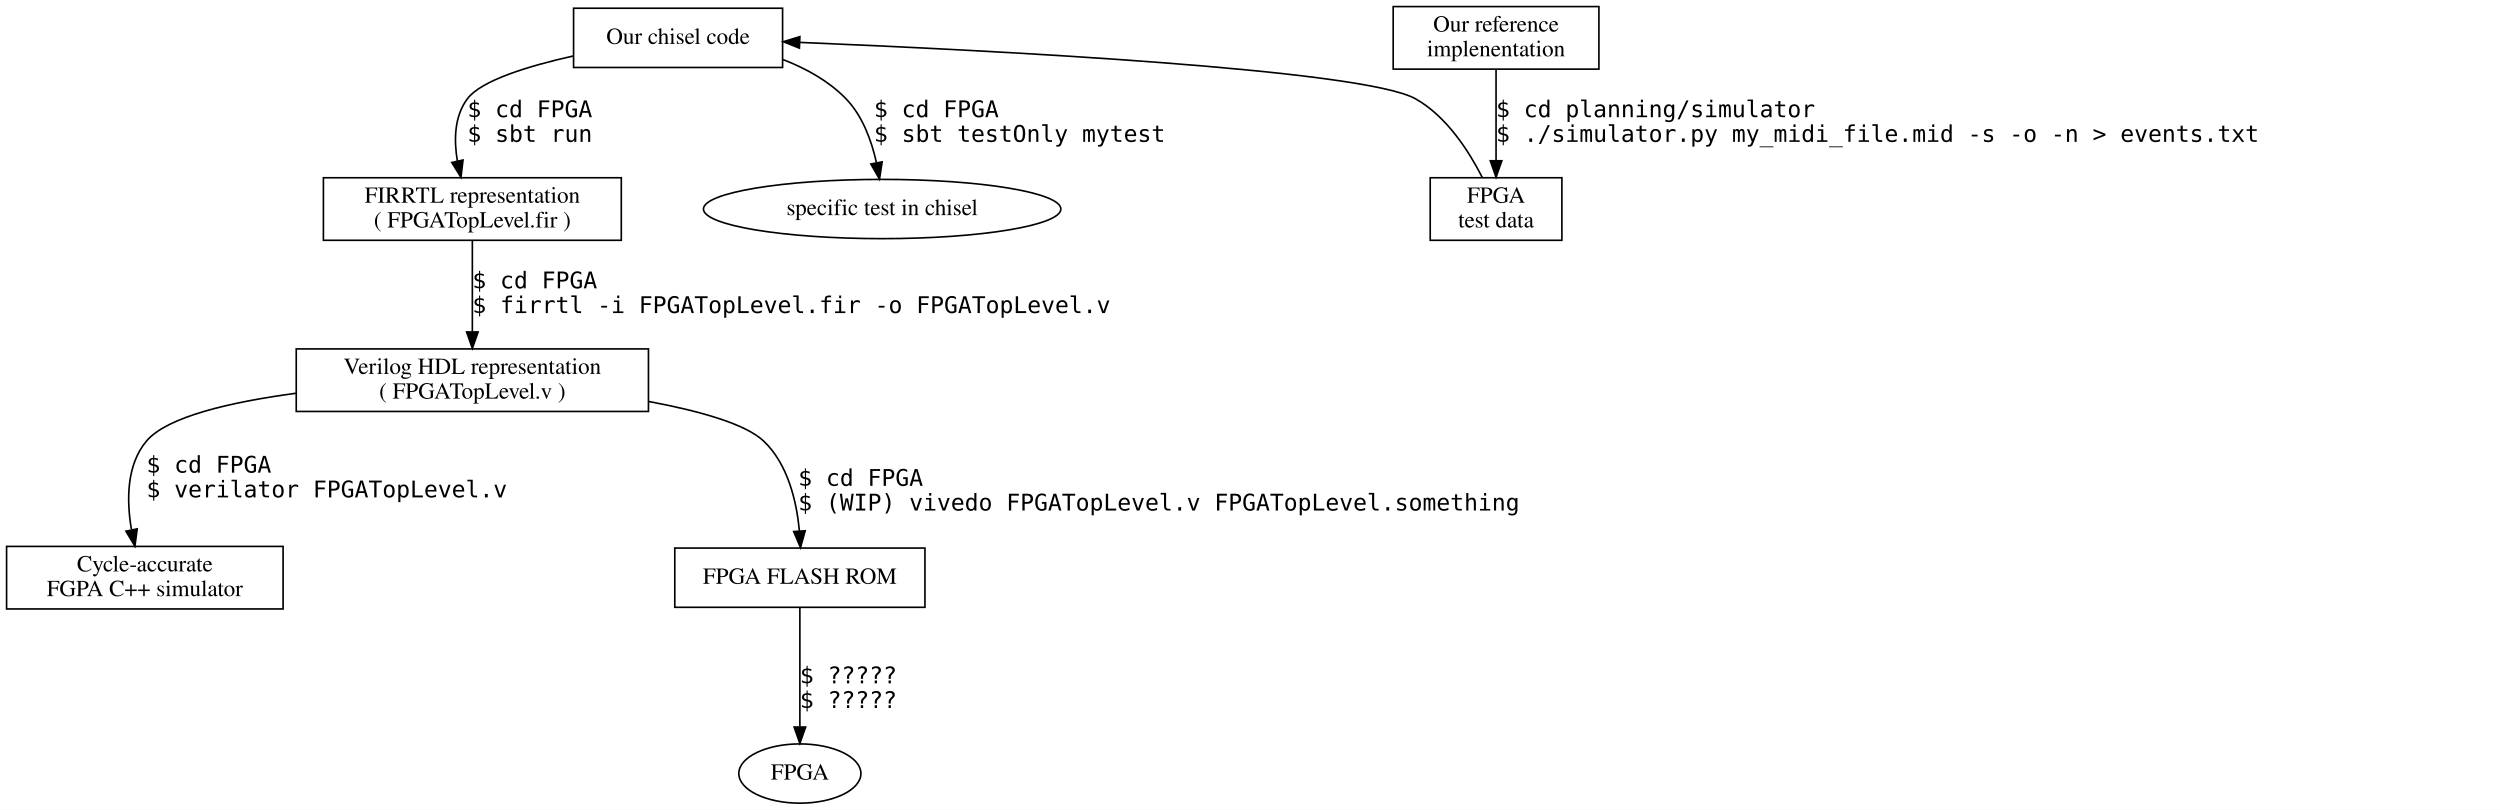
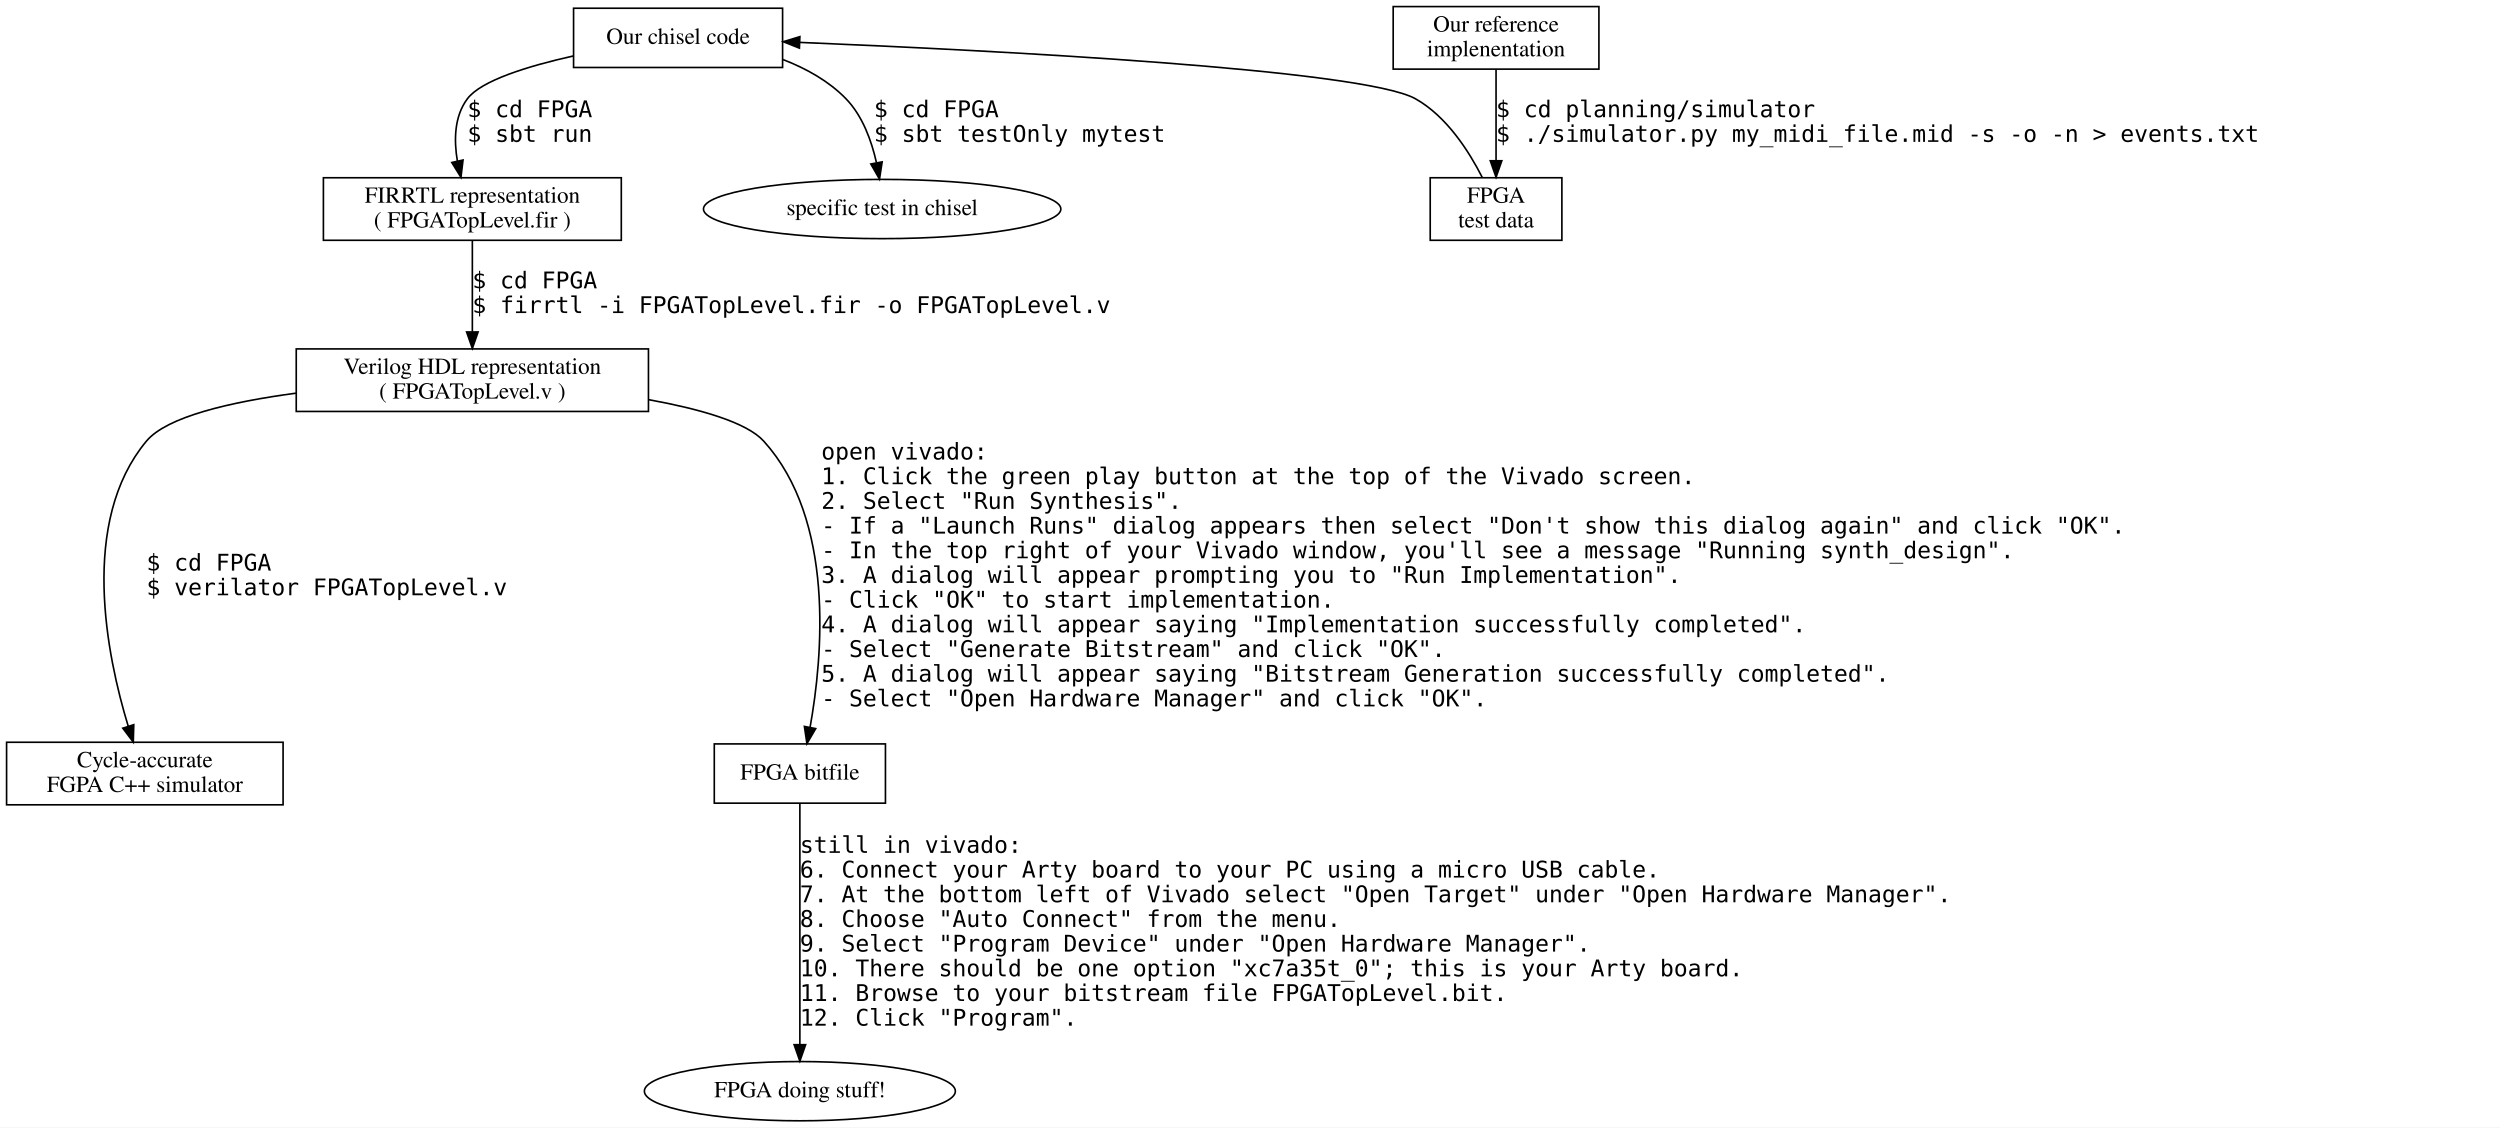
- <svg xmlns="http://www.w3.org/2000/svg" width="1519pt" height="492pt" viewBox="0.00 0.00 1519.00 492.00">
-   <g id="graph0" class="graph" transform="scale(1 1) rotate(0) translate(4 488)">
-     <polygon fill="#ffffff" stroke="transparent" points="-4,4 -4,-488 1515,-488 1515,4 -4,4" />
+ <svg xmlns="http://www.w3.org/2000/svg" width="1519pt" height="685pt" viewBox="0.00 0.00 1519.00 685.00">
+   <g id="graph0" class="graph" transform="scale(1 1) rotate(0) translate(4 681)">
+     <polygon fill="#ffffff" stroke="transparent" points="-4,4 -4,-681 1515,-681 1515,4 -4,4" />
    <g id="node1" class="node">
-       <polygon fill="#ffffff" stroke="#000000" points="471.5,-483 344.5,-483 344.5,-447 471.5,-447 471.5,-483" />
-       <text text-anchor="middle" x="408" y="-461.3" font-family="Times,serif" font-size="14.00" fill="#000000">Our chisel code</text>
+       <polygon fill="#ffffff" stroke="#000000" points="471.5,-676 344.5,-676 344.5,-640 471.5,-640 471.5,-676" />
+       <text text-anchor="middle" x="408" y="-654.3" font-family="Times,serif" font-size="14.00" fill="#000000">Our chisel code</text>
    </g>
    <g id="node3" class="node">
-       <polygon fill="#ffffff" stroke="#000000" points="373.5,-380 192.5,-380 192.5,-342 373.5,-342 373.5,-380" />
-       <text text-anchor="middle" x="283" y="-364.8" font-family="Times,serif" font-size="14.00" fill="#000000">FIRRTL representation</text>
-       <text text-anchor="middle" x="283" y="-349.8" font-family="Times,serif" font-size="14.00" fill="#000000">( FPGATopLevel.fir )</text>
+       <polygon fill="#ffffff" stroke="#000000" points="373.5,-573 192.5,-573 192.5,-535 373.5,-535 373.5,-573" />
+       <text text-anchor="middle" x="283" y="-557.8" font-family="Times,serif" font-size="14.00" fill="#000000">FIRRTL representation</text>
+       <text text-anchor="middle" x="283" y="-542.8" font-family="Times,serif" font-size="14.00" fill="#000000">( FPGATopLevel.fir )</text>
    </g>
    <g id="edge3" class="edge">
-       <path fill="none" stroke="#000000" d="M344.368,-454.004C316.511,-447.769 288.271,-439.001 280,-428 271.994,-417.352 271.743,-402.839 273.915,-390.042" />
-       <polygon fill="#000000" stroke="#000000" points="277.338,-390.774 276.075,-380.254 270.502,-389.266 277.338,-390.774" />
-       <text text-anchor="start" x="280" y="-416.8" font-family="monospace" font-size="14.00" fill="#000000">		  $ cd FPGA</text>
-       <text text-anchor="start" x="280" y="-401.8" font-family="monospace" font-size="14.00" fill="#000000">		  $ sbt run</text>
+       <path fill="none" stroke="#000000" d="M344.368,-647.004C316.511,-640.769 288.271,-632.001 280,-621 271.994,-610.352 271.743,-595.839 273.915,-583.042" />
+       <polygon fill="#000000" stroke="#000000" points="277.338,-583.774 276.075,-573.254 270.502,-582.266 277.338,-583.774" />
+       <text text-anchor="start" x="280" y="-609.8" font-family="monospace" font-size="14.00" fill="#000000">		  $ cd FPGA</text>
+       <text text-anchor="start" x="280" y="-594.8" font-family="monospace" font-size="14.00" fill="#000000">		  $ sbt run</text>
    </g>
    <g id="node9" class="node">
-       <ellipse fill="#ffffff" stroke="#000000" cx="532" cy="-361" rx="108.581" ry="18" />
-       <text text-anchor="middle" x="532" y="-357.3" font-family="Times,serif" font-size="14.00" fill="#000000">specific test in chisel</text>
+       <ellipse fill="#ffffff" stroke="#000000" cx="532" cy="-554" rx="108.581" ry="18" />
+       <text text-anchor="middle" x="532" y="-550.3" font-family="Times,serif" font-size="14.00" fill="#000000">specific test in chisel</text>
    </g>
    <g id="edge4" class="edge">
-       <path fill="none" stroke="#000000" d="M471.732,-451.82C485.787,-446.393 499.574,-438.751 510,-428 520.088,-417.597 525.55,-402.492 528.508,-389.256" />
-       <polygon fill="#000000" stroke="#000000" points="531.997,-389.639 530.384,-379.168 525.115,-388.359 531.997,-389.639" />
-       <text text-anchor="start" x="527" y="-416.8" font-family="monospace" font-size="14.00" fill="#000000">		  $ cd FPGA</text>
-       <text text-anchor="start" x="527" y="-401.8" font-family="monospace" font-size="14.00" fill="#000000">		  $ sbt testOnly mytest</text>
+       <path fill="none" stroke="#000000" d="M471.732,-644.82C485.787,-639.393 499.574,-631.751 510,-621 520.088,-610.597 525.55,-595.492 528.508,-582.256" />
+       <polygon fill="#000000" stroke="#000000" points="531.997,-582.639 530.384,-572.168 525.115,-581.359 531.997,-582.639" />
+       <text text-anchor="start" x="527" y="-609.8" font-family="monospace" font-size="14.00" fill="#000000">		  $ cd FPGA</text>
+       <text text-anchor="start" x="527" y="-594.8" font-family="monospace" font-size="14.00" fill="#000000">		  $ sbt testOnly mytest</text>
    </g>
    <g id="node2" class="node">
-       <polygon fill="#ffffff" stroke="#000000" points="967.5,-484 842.5,-484 842.5,-446 967.5,-446 967.5,-484" />
-       <text text-anchor="middle" x="905" y="-468.8" font-family="Times,serif" font-size="14.00" fill="#000000">Our reference</text>
-       <text text-anchor="middle" x="905" y="-453.8" font-family="Times,serif" font-size="14.00" fill="#000000">implenentation</text>
+       <polygon fill="#ffffff" stroke="#000000" points="967.5,-677 842.5,-677 842.5,-639 967.5,-639 967.5,-677" />
+       <text text-anchor="middle" x="905" y="-661.8" font-family="Times,serif" font-size="14.00" fill="#000000">Our reference</text>
+       <text text-anchor="middle" x="905" y="-646.8" font-family="Times,serif" font-size="14.00" fill="#000000">implenentation</text>
    </g>
    <g id="node7" class="node">
-       <polygon fill="#ffffff" stroke="#000000" points="945,-380 865,-380 865,-342 945,-342 945,-380" />
-       <text text-anchor="middle" x="905" y="-364.8" font-family="Times,serif" font-size="14.00" fill="#000000">FPGA</text>
-       <text text-anchor="middle" x="905" y="-349.8" font-family="Times,serif" font-size="14.00" fill="#000000">test data</text>
+       <polygon fill="#ffffff" stroke="#000000" points="945,-573 865,-573 865,-535 945,-535 945,-573" />
+       <text text-anchor="middle" x="905" y="-557.8" font-family="Times,serif" font-size="14.00" fill="#000000">FPGA</text>
+       <text text-anchor="middle" x="905" y="-542.8" font-family="Times,serif" font-size="14.00" fill="#000000">test data</text>
    </g>
    <g id="edge2" class="edge">
-       <path fill="none" stroke="#000000" d="M905,-445.925C905,-430.409 905,-408.25 905,-390.458" />
-       <polygon fill="#000000" stroke="#000000" points="908.5,-390.306 905,-380.307 901.5,-390.307 908.5,-390.306" />
-       <text text-anchor="start" x="905" y="-416.8" font-family="monospace" font-size="14.00" fill="#000000">		  $ cd planning/simulator</text>
-       <text text-anchor="start" x="905" y="-401.8" font-family="monospace" font-size="14.00" fill="#000000">		  $ ./simulator.py my_midi_file.mid -s -o -n &gt; events.txt</text>
+       <path fill="none" stroke="#000000" d="M905,-638.925C905,-623.409 905,-601.25 905,-583.458" />
+       <polygon fill="#000000" stroke="#000000" points="908.5,-583.306 905,-573.307 901.5,-583.307 908.5,-583.306" />
+       <text text-anchor="start" x="905" y="-609.8" font-family="monospace" font-size="14.00" fill="#000000">		  $ cd planning/simulator</text>
+       <text text-anchor="start" x="905" y="-594.8" font-family="monospace" font-size="14.00" fill="#000000">		  $ ./simulator.py my_midi_file.mid -s -o -n &gt; events.txt</text>
    </g>
    <g id="node4" class="node">
-       <polygon fill="#ffffff" stroke="#000000" points="390,-276 176,-276 176,-238 390,-238 390,-276" />
-       <text text-anchor="middle" x="283" y="-260.8" font-family="Times,serif" font-size="14.00" fill="#000000">Verilog HDL representation</text>
-       <text text-anchor="middle" x="283" y="-245.8" font-family="Times,serif" font-size="14.00" fill="#000000">( FPGATopLevel.v )</text>
+       <polygon fill="#ffffff" stroke="#000000" points="390,-469 176,-469 176,-431 390,-431 390,-469" />
+       <text text-anchor="middle" x="283" y="-453.8" font-family="Times,serif" font-size="14.00" fill="#000000">Verilog HDL representation</text>
+       <text text-anchor="middle" x="283" y="-438.8" font-family="Times,serif" font-size="14.00" fill="#000000">( FPGATopLevel.v )</text>
    </g>
    <g id="edge5" class="edge">
-       <path fill="none" stroke="#000000" d="M283,-341.925C283,-326.409 283,-304.25 283,-286.458" />
-       <polygon fill="#000000" stroke="#000000" points="286.5,-286.306 283,-276.307 279.5,-286.307 286.5,-286.306" />
-       <text text-anchor="start" x="283" y="-312.8" font-family="monospace" font-size="14.00" fill="#000000">		  $ cd FPGA</text>
-       <text text-anchor="start" x="283" y="-297.8" font-family="monospace" font-size="14.00" fill="#000000">		  $ firrtl -i FPGATopLevel.fir -o FPGATopLevel.v</text>
+       <path fill="none" stroke="#000000" d="M283,-534.925C283,-519.409 283,-497.25 283,-479.458" />
+       <polygon fill="#000000" stroke="#000000" points="286.5,-479.306 283,-469.307 279.5,-479.307 286.5,-479.306" />
+       <text text-anchor="start" x="283" y="-505.8" font-family="monospace" font-size="14.00" fill="#000000">		  $ cd FPGA</text>
+       <text text-anchor="start" x="283" y="-490.8" font-family="monospace" font-size="14.00" fill="#000000">		  $ firrtl -i FPGATopLevel.fir -o FPGATopLevel.v</text>
    </g>
    <g id="node5" class="node">
-       <polygon fill="#ffffff" stroke="#000000" points="168,-156 0,-156 0,-118 168,-118 168,-156" />
-       <text text-anchor="middle" x="84" y="-140.8" font-family="Times,serif" font-size="14.00" fill="#000000">Cycle-accurate</text>
-       <text text-anchor="middle" x="84" y="-125.8" font-family="Times,serif" font-size="14.00" fill="#000000">FGPA C++ simulator</text>
+       <polygon fill="#ffffff" stroke="#000000" points="168,-230 0,-230 0,-192 168,-192 168,-230" />
+       <text text-anchor="middle" x="84" y="-214.8" font-family="Times,serif" font-size="14.00" fill="#000000">Cycle-accurate</text>
+       <text text-anchor="middle" x="84" y="-199.8" font-family="Times,serif" font-size="14.00" fill="#000000">FGPA C++ simulator</text>
    </g>
    <g id="edge6" class="edge">
-       <path fill="none" stroke="#000000" d="M175.872,-249.062C136.023,-243.705 97.433,-234.789 85,-220 72.79,-205.476 72.876,-183.935 75.839,-166.438" />
-       <polygon fill="#000000" stroke="#000000" points="79.366,-166.667 77.971,-156.164 72.512,-165.244 79.366,-166.667" />
-       <text text-anchor="start" x="85" y="-200.8" font-family="monospace" font-size="14.00" fill="#000000">		  $ cd FPGA</text>
-       <text text-anchor="start" x="85" y="-185.8" font-family="monospace" font-size="14.00" fill="#000000">		  $ verilator FPGATopLevel.v </text>
+       <path fill="none" stroke="#000000" d="M175.821,-442.105C135.963,-436.755 97.38,-427.833 85,-413 44.12,-364.021 60.835,-282.649 73.932,-239.654" />
+       <polygon fill="#000000" stroke="#000000" points="77.278,-240.68 76.981,-230.09 70.609,-238.554 77.278,-240.68" />
+       <text text-anchor="start" x="85" y="-334.3" font-family="monospace" font-size="14.00" fill="#000000">		  $ cd FPGA</text>
+       <text text-anchor="start" x="85" y="-319.3" font-family="monospace" font-size="14.00" fill="#000000">		  $ verilator FPGATopLevel.v </text>
    </g>
    <g id="node6" class="node">
-       <polygon fill="#ffffff" stroke="#000000" points="558,-155 406,-155 406,-119 558,-119 558,-155" />
-       <text text-anchor="middle" x="482" y="-133.3" font-family="Times,serif" font-size="14.00" fill="#000000">FPGA FLASH ROM</text>
+       <polygon fill="#ffffff" stroke="#000000" points="534,-229 430,-229 430,-193 534,-193 534,-229" />
+       <text text-anchor="middle" x="482" y="-207.3" font-family="Times,serif" font-size="14.00" fill="#000000">FPGA bitfile</text>
    </g>
    <g id="edge7" class="edge">
-       <path fill="none" stroke="#000000" d="M390.236,-244.036C420.865,-238.327 448.952,-230.477 460,-220 474.739,-206.023 480.021,-183.411 481.737,-165.316" />
-       <polygon fill="#000000" stroke="#000000" points="485.233,-165.486 482.38,-155.283 478.247,-165.038 485.233,-165.486" />
-       <text text-anchor="start" x="481" y="-192.8" font-family="monospace" font-size="14.00" fill="#000000">		  $ cd FPGA</text>
-       <text text-anchor="start" x="481" y="-177.8" font-family="monospace" font-size="14.00" fill="#000000">		  $ (WIP) vivedo FPGATopLevel.v FPGATopLevel.something</text>
+       <path fill="none" stroke="#000000" d="M390.235,-438.137C421.306,-432.488 449.666,-424.395 460,-413 503.458,-365.08 495.944,-282.162 488.185,-238.974" />
+       <polygon fill="#000000" stroke="#000000" points="491.619,-238.3 486.288,-229.144 484.746,-239.626 491.619,-238.3" />
+       <text text-anchor="start" x="495" y="-401.8" font-family="monospace" font-size="14.00" fill="#000000">		  open vivado:</text>
+       <text text-anchor="start" x="495" y="-386.8" font-family="monospace" font-size="14.00" fill="#000000">		   1. Click the green play button at the top of the Vivado screen.</text>
+       <text text-anchor="start" x="495" y="-371.8" font-family="monospace" font-size="14.00" fill="#000000">		   2. Select "Run Synthesis".</text>
+       <text text-anchor="start" x="495" y="-356.8" font-family="monospace" font-size="14.00" fill="#000000">		      - If a "Launch Runs" dialog appears then select "Don't show this dialog again" and click "OK".</text>
+       <text text-anchor="start" x="495" y="-341.8" font-family="monospace" font-size="14.00" fill="#000000">		      - In the top right of your Vivado window, you'll see a message "Running synth_design".</text>
+       <text text-anchor="start" x="495" y="-326.8" font-family="monospace" font-size="14.00" fill="#000000">		   3. A dialog will appear prompting you to "Run Implementation".</text>
+       <text text-anchor="start" x="495" y="-311.8" font-family="monospace" font-size="14.00" fill="#000000">		      - Click "OK" to start implementation.</text>
+       <text text-anchor="start" x="495" y="-296.8" font-family="monospace" font-size="14.00" fill="#000000">		   4. A dialog will appear saying "Implementation successfully completed".</text>
+       <text text-anchor="start" x="495" y="-281.8" font-family="monospace" font-size="14.00" fill="#000000">		      - Select "Generate Bitstream" and click "OK".</text>
+       <text text-anchor="start" x="495" y="-266.8" font-family="monospace" font-size="14.00" fill="#000000">		   5. A dialog will appear saying "Bitstream Generation successfully completed".</text>
+       <text text-anchor="start" x="495" y="-251.8" font-family="monospace" font-size="14.00" fill="#000000">		      - Select "Open Hardware Manager" and click "OK".</text>
    </g>
    <g id="node8" class="node">
-       <ellipse fill="#ffffff" stroke="#000000" cx="482" cy="-18" rx="37.093" ry="18" />
-       <text text-anchor="middle" x="482" y="-14.3" font-family="Times,serif" font-size="14.00" fill="#000000">FPGA</text>
+       <ellipse fill="#ffffff" stroke="#000000" cx="482" cy="-18" rx="94.484" ry="18" />
+       <text text-anchor="middle" x="482" y="-14.3" font-family="Times,serif" font-size="14.00" fill="#000000">FPGA doing stuff!</text>
    </g>
    <g id="edge8" class="edge">
-       <path fill="none" stroke="#000000" d="M482,-118.927C482,-99.705 482,-69.033 482,-46.542" />
-       <polygon fill="#000000" stroke="#000000" points="485.5,-46.244 482,-36.244 478.5,-46.244 485.5,-46.244" />
-       <text text-anchor="start" x="482" y="-72.8" font-family="monospace" font-size="14.00" fill="#000000">		  $ ?????</text>
-       <text text-anchor="start" x="482" y="-57.8" font-family="monospace" font-size="14.00" fill="#000000">		  $ ?????</text>
+       <path fill="none" stroke="#000000" d="M482,-192.843C482,-159.148 482,-86.718 482,-46.457" />
+       <polygon fill="#000000" stroke="#000000" points="485.5,-46.249 482,-36.249 478.5,-46.249 485.5,-46.249" />
+       <text text-anchor="start" x="482" y="-162.8" font-family="monospace" font-size="14.00" fill="#000000">		  still in vivado:</text>
+       <text text-anchor="start" x="482" y="-147.8" font-family="monospace" font-size="14.00" fill="#000000">		   6. Connect your Arty board to your PC using a micro USB cable.</text>
+       <text text-anchor="start" x="482" y="-132.8" font-family="monospace" font-size="14.00" fill="#000000">		   7. At the bottom left of Vivado select "Open Target" under "Open Hardware Manager".</text>
+       <text text-anchor="start" x="482" y="-117.8" font-family="monospace" font-size="14.00" fill="#000000">		   8. Choose "Auto Connect" from the menu.</text>
+       <text text-anchor="start" x="482" y="-102.8" font-family="monospace" font-size="14.00" fill="#000000">		   9. Select "Program Device" under "Open Hardware Manager".</text>
+       <text text-anchor="start" x="482" y="-87.8" font-family="monospace" font-size="14.00" fill="#000000">		  10. There should be one option "xc7a35t_0"; this is your Arty board.</text>
+       <text text-anchor="start" x="482" y="-72.8" font-family="monospace" font-size="14.00" fill="#000000">		  11. Browse to your bitstream file FPGATopLevel.bit.</text>
+       <text text-anchor="start" x="482" y="-57.8" font-family="monospace" font-size="14.00" fill="#000000">		  12. Click "Program".</text>
    </g>
    <g id="edge1" class="edge">
-       <path fill="none" stroke="#000000" d="M896.612,-380.198C888.619,-395.962 874.982,-417.361 856,-428 824.248,-445.797 600.846,-457.305 481.992,-462.238" />
-       <polygon fill="#000000" stroke="#000000" points="481.721,-458.746 471.873,-462.653 482.008,-465.74 481.721,-458.746" />
+       <path fill="none" stroke="#000000" d="M896.612,-573.198C888.619,-588.962 874.982,-610.361 856,-621 824.248,-638.797 600.846,-650.305 481.992,-655.238" />
+       <polygon fill="#000000" stroke="#000000" points="481.721,-651.746 471.873,-655.653 482.008,-658.74 481.721,-651.746" />
    </g>
  </g>
</svg>
